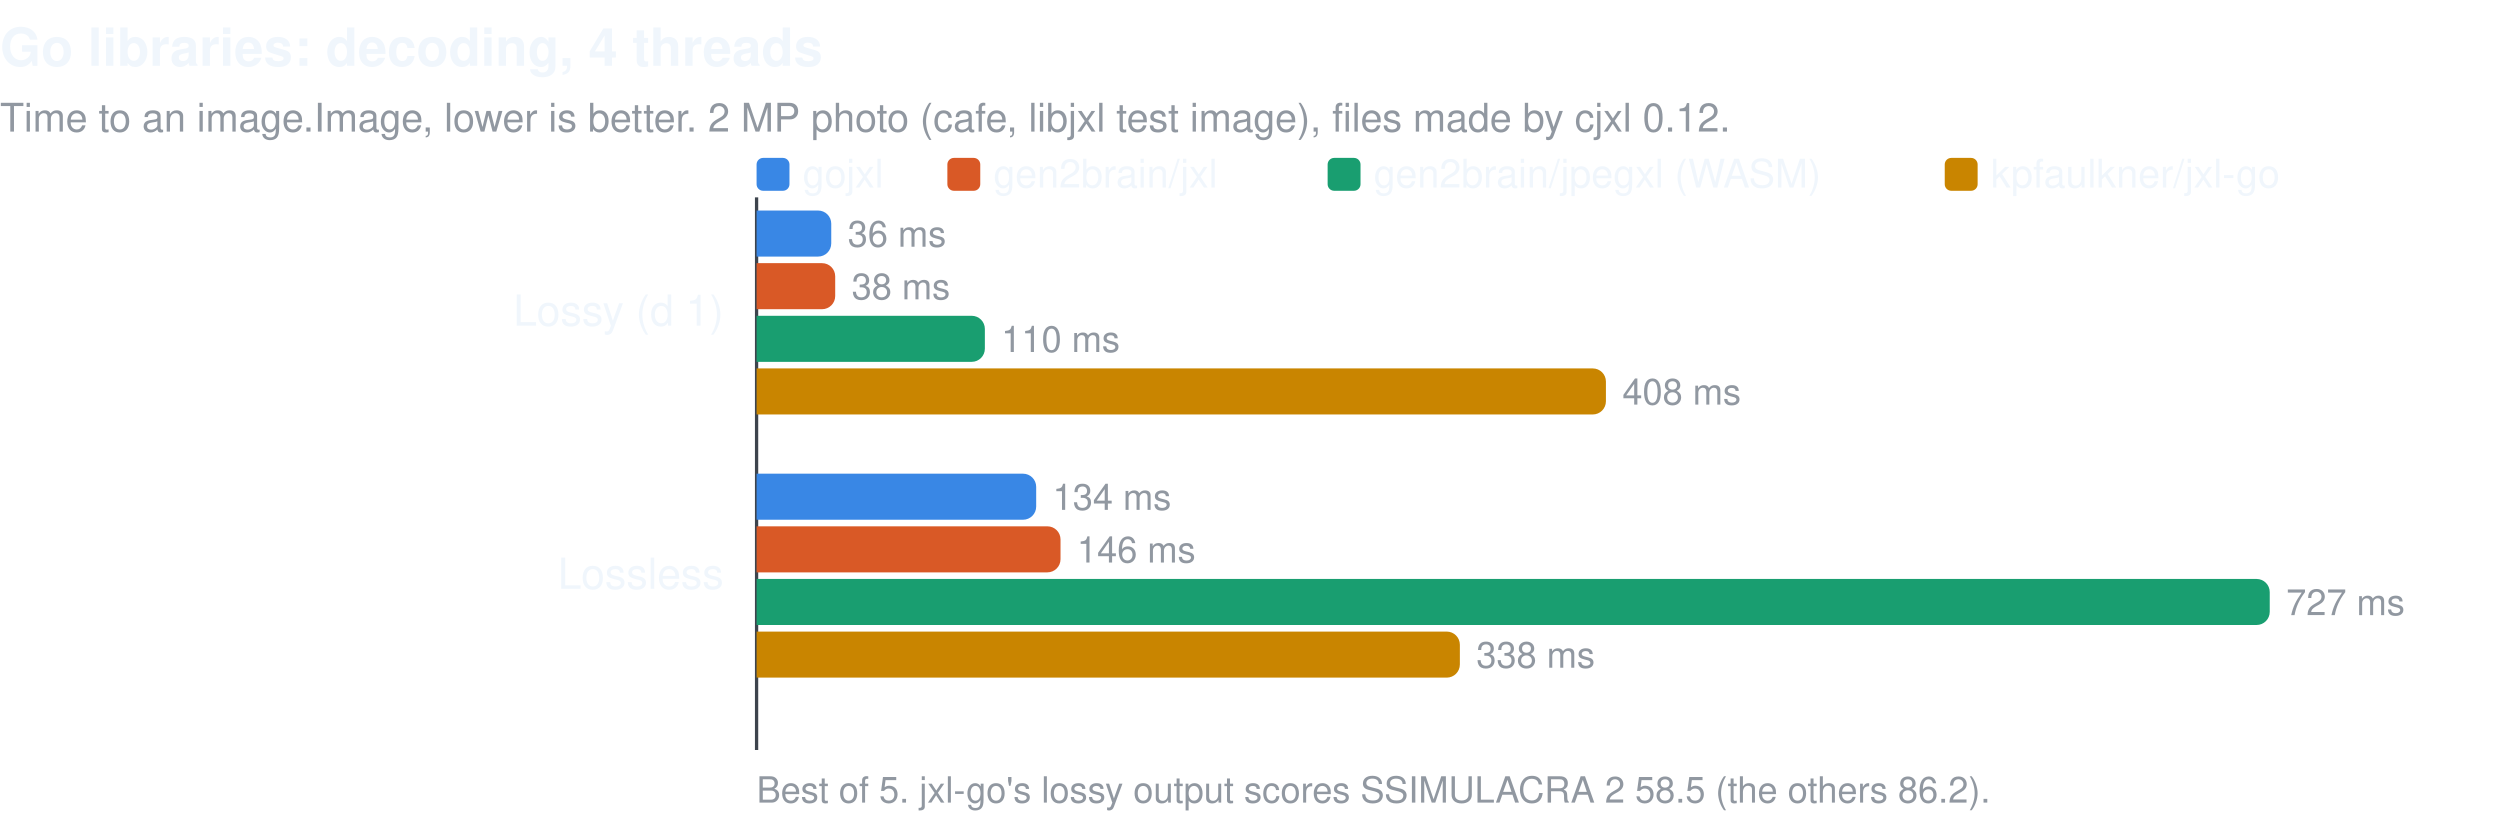
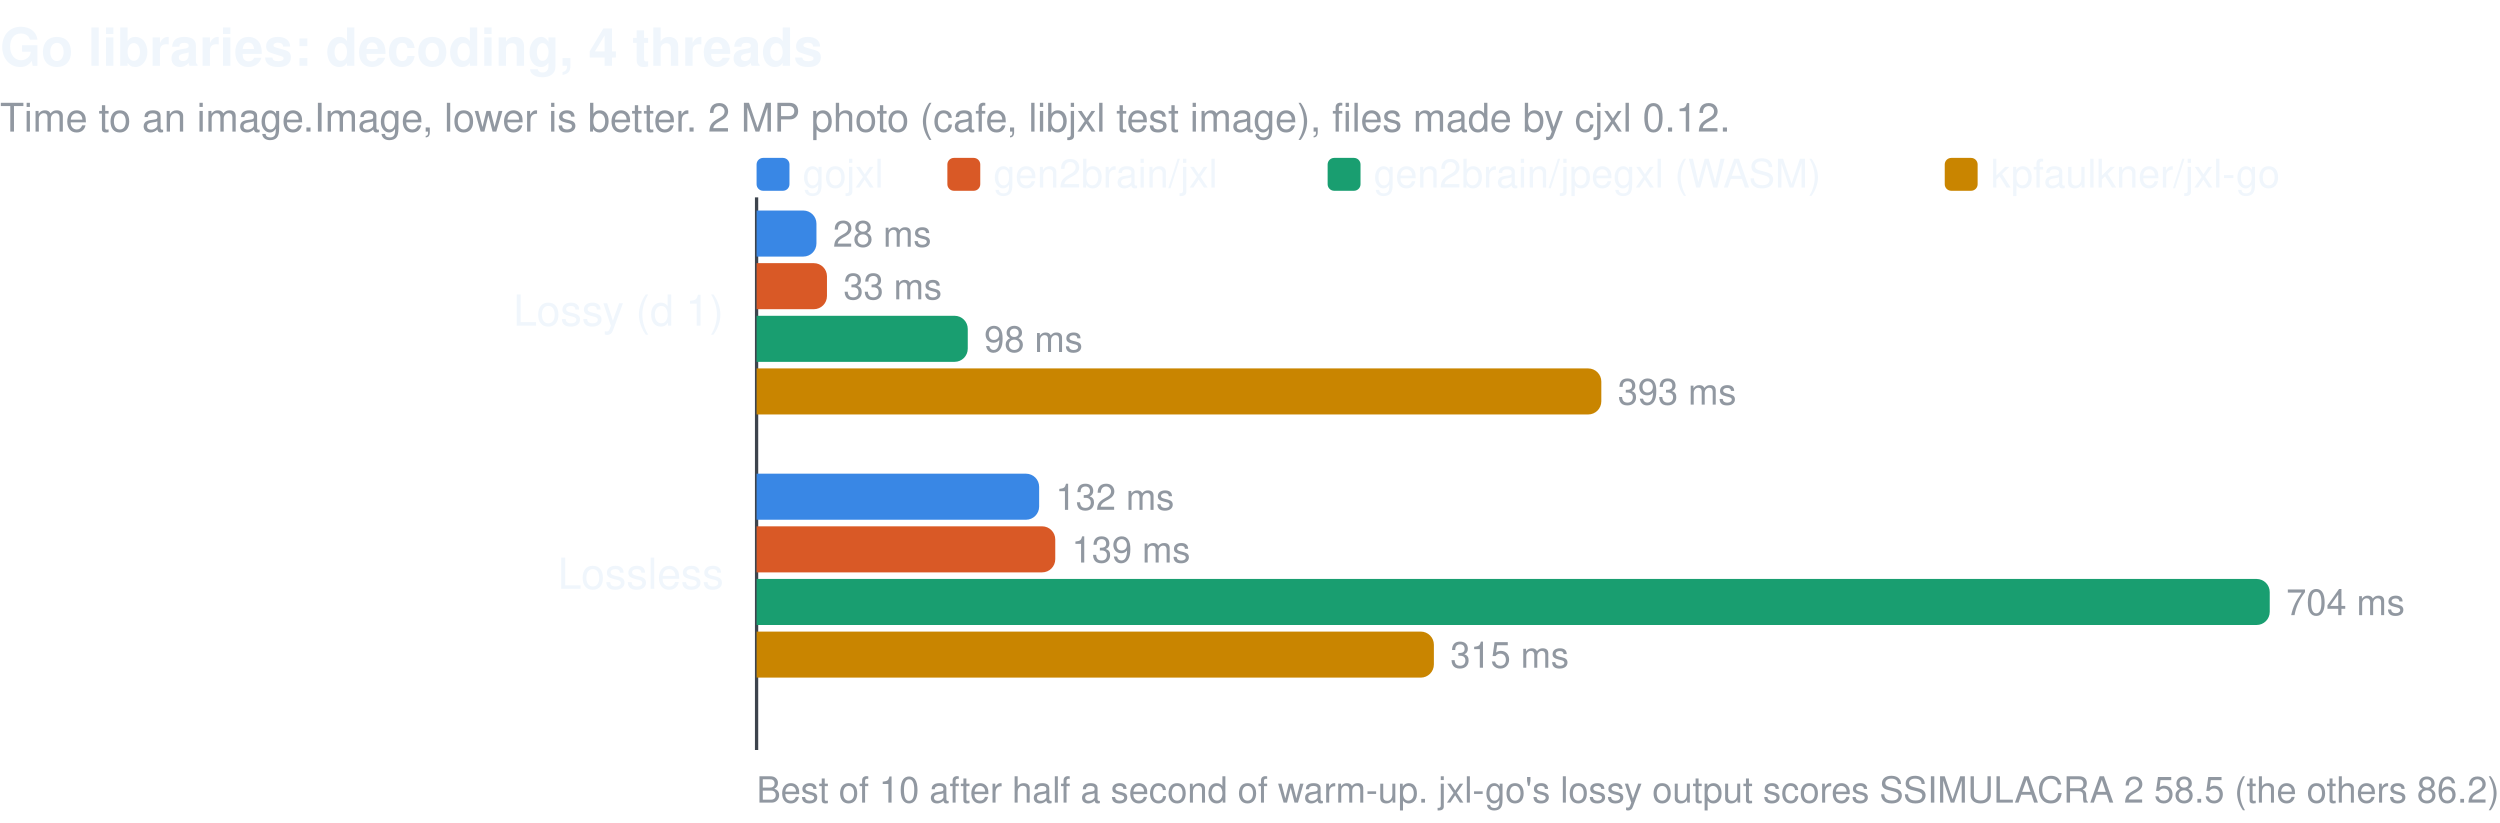
<svg xmlns="http://www.w3.org/2000/svg" width="760" height="250" viewBox="0 0 760 250" role="img" aria-label="Go libraries: decoding, 4 threads">
  <g font-family="-apple-system,BlinkMacSystemFont,'Segoe UI',Helvetica,Arial,sans-serif">
    <text x="0" y="20" font-size="16" font-weight="600" fill="#f0f6fc">Go libraries: decoding, 4 threads</text>
    <text x="0" y="40" font-size="12" fill="#9198a1">Time to an image.Image, lower is better. 2 MP photo (cafe, libjxl test image), files made by cjxl 0.12.</text>
    <rect x="230" y="48" width="10" height="10" rx="2" fill="#3987e5" />
    <text x="244" y="57" font-size="12" fill="#f0f6fc">gojxl</text>
    <rect x="288.0" y="48" width="10" height="10" rx="2" fill="#d95926" />
    <text x="302.0" y="57" font-size="12" fill="#f0f6fc">gen2brain/jxl</text>
    <rect x="403.6" y="48" width="10" height="10" rx="2" fill="#199e70" />
    <text x="417.6" y="57" font-size="12" fill="#f0f6fc">gen2brain/jpegxl (WASM)</text>
    <rect x="591.2" y="48" width="10" height="10" rx="2" fill="#c98500" />
    <text x="605.2" y="57" font-size="12" fill="#f0f6fc">kpfaulkner/jxl-go</text>
    <line x1="230.0" y1="60" x2="230.0" y2="228" stroke="#3d444d" stroke-width="1" />
    <text x="220" y="99.0" font-size="13" text-anchor="end" fill="#f0f6fc">Lossy (d 1)</text>
-     <path d="M230.0,64h18.7a4,4 0 0 1 4,4v6a4,4 0 0 1 -4,4h-18.7z" fill="#3987e5" />
-     <text x="257.7" y="75" font-size="11" fill="#9198a1">36 ms</text>
-     <path d="M230.0,80h19.9a4,4 0 0 1 4,4v6a4,4 0 0 1 -4,4h-19.9z" fill="#d95926" />
-     <text x="258.9" y="91" font-size="11" fill="#9198a1">38 ms</text>
-     <path d="M230.0,96h65.4a4,4 0 0 1 4,4v6a4,4 0 0 1 -4,4h-65.4z" fill="#199e70" />
-     <text x="304.4" y="107" font-size="11" fill="#9198a1">110 ms</text>
-     <path d="M230.0,112h254.2a4,4 0 0 1 4,4v6a4,4 0 0 1 -4,4h-254.2z" fill="#c98500" />
-     <text x="493.2" y="123" font-size="11" fill="#9198a1">408 ms</text>
+     <path d="M230.0,64h14.2a4,4 0 0 1 4,4v6a4,4 0 0 1 -4,4h-14.2z" fill="#3987e5" />
+     <text x="253.2" y="75" font-size="11" fill="#9198a1">28 ms</text>
+     <path d="M230.0,80h17.4a4,4 0 0 1 4,4v6a4,4 0 0 1 -4,4h-17.4z" fill="#d95926" />
+     <text x="256.4" y="91" font-size="11" fill="#9198a1">33 ms</text>
+     <path d="M230.0,96h60.2a4,4 0 0 1 4,4v6a4,4 0 0 1 -4,4h-60.2z" fill="#199e70" />
+     <text x="299.2" y="107" font-size="11" fill="#9198a1">98 ms</text>
+     <path d="M230.0,112h252.8a4,4 0 0 1 4,4v6a4,4 0 0 1 -4,4h-252.8z" fill="#c98500" />
+     <text x="491.8" y="123" font-size="11" fill="#9198a1">393 ms</text>
    <text x="220" y="179.0" font-size="13" text-anchor="end" fill="#f0f6fc">Lossless</text>
-     <path d="M230.0,144h81.0a4,4 0 0 1 4,4v6a4,4 0 0 1 -4,4h-81.0z" fill="#3987e5" />
-     <text x="320.0" y="155" font-size="11" fill="#9198a1">134 ms</text>
-     <path d="M230.0,160h88.4a4,4 0 0 1 4,4v6a4,4 0 0 1 -4,4h-88.4z" fill="#d95926" />
-     <text x="327.4" y="171" font-size="11" fill="#9198a1">146 ms</text>
+     <path d="M230.0,144h81.9a4,4 0 0 1 4,4v6a4,4 0 0 1 -4,4h-81.9z" fill="#3987e5" />
+     <text x="320.9" y="155" font-size="11" fill="#9198a1">132 ms</text>
+     <path d="M230.0,160h86.8a4,4 0 0 1 4,4v6a4,4 0 0 1 -4,4h-86.8z" fill="#d95926" />
+     <text x="325.8" y="171" font-size="11" fill="#9198a1">139 ms</text>
    <path d="M230.0,176h456.0a4,4 0 0 1 4,4v6a4,4 0 0 1 -4,4h-456.0z" fill="#199e70" />
-     <text x="695.0" y="187" font-size="11" fill="#9198a1">727 ms</text>
-     <path d="M230.0,192h209.8a4,4 0 0 1 4,4v6a4,4 0 0 1 -4,4h-209.8z" fill="#c98500" />
-     <text x="448.8" y="203" font-size="11" fill="#9198a1">338 ms</text>
-     <text x="230" y="244" font-size="11" fill="#9198a1">Best of 5. jxl-go's lossy output scores SSIMULACRA 2 58.5 (the others 86.2).</text>
+     <text x="695.0" y="187" font-size="11" fill="#9198a1">704 ms</text>
+     <path d="M230.0,192h201.9a4,4 0 0 1 4,4v6a4,4 0 0 1 -4,4h-201.9z" fill="#c98500" />
+     <text x="440.9" y="203" font-size="11" fill="#9198a1">315 ms</text>
+     <text x="230" y="244" font-size="11" fill="#9198a1">Best of 10 after half a second of warm-up. jxl-go's lossy output scores SSIMULACRA 2 58.5 (the others 86.2).</text>
  </g>
</svg>
